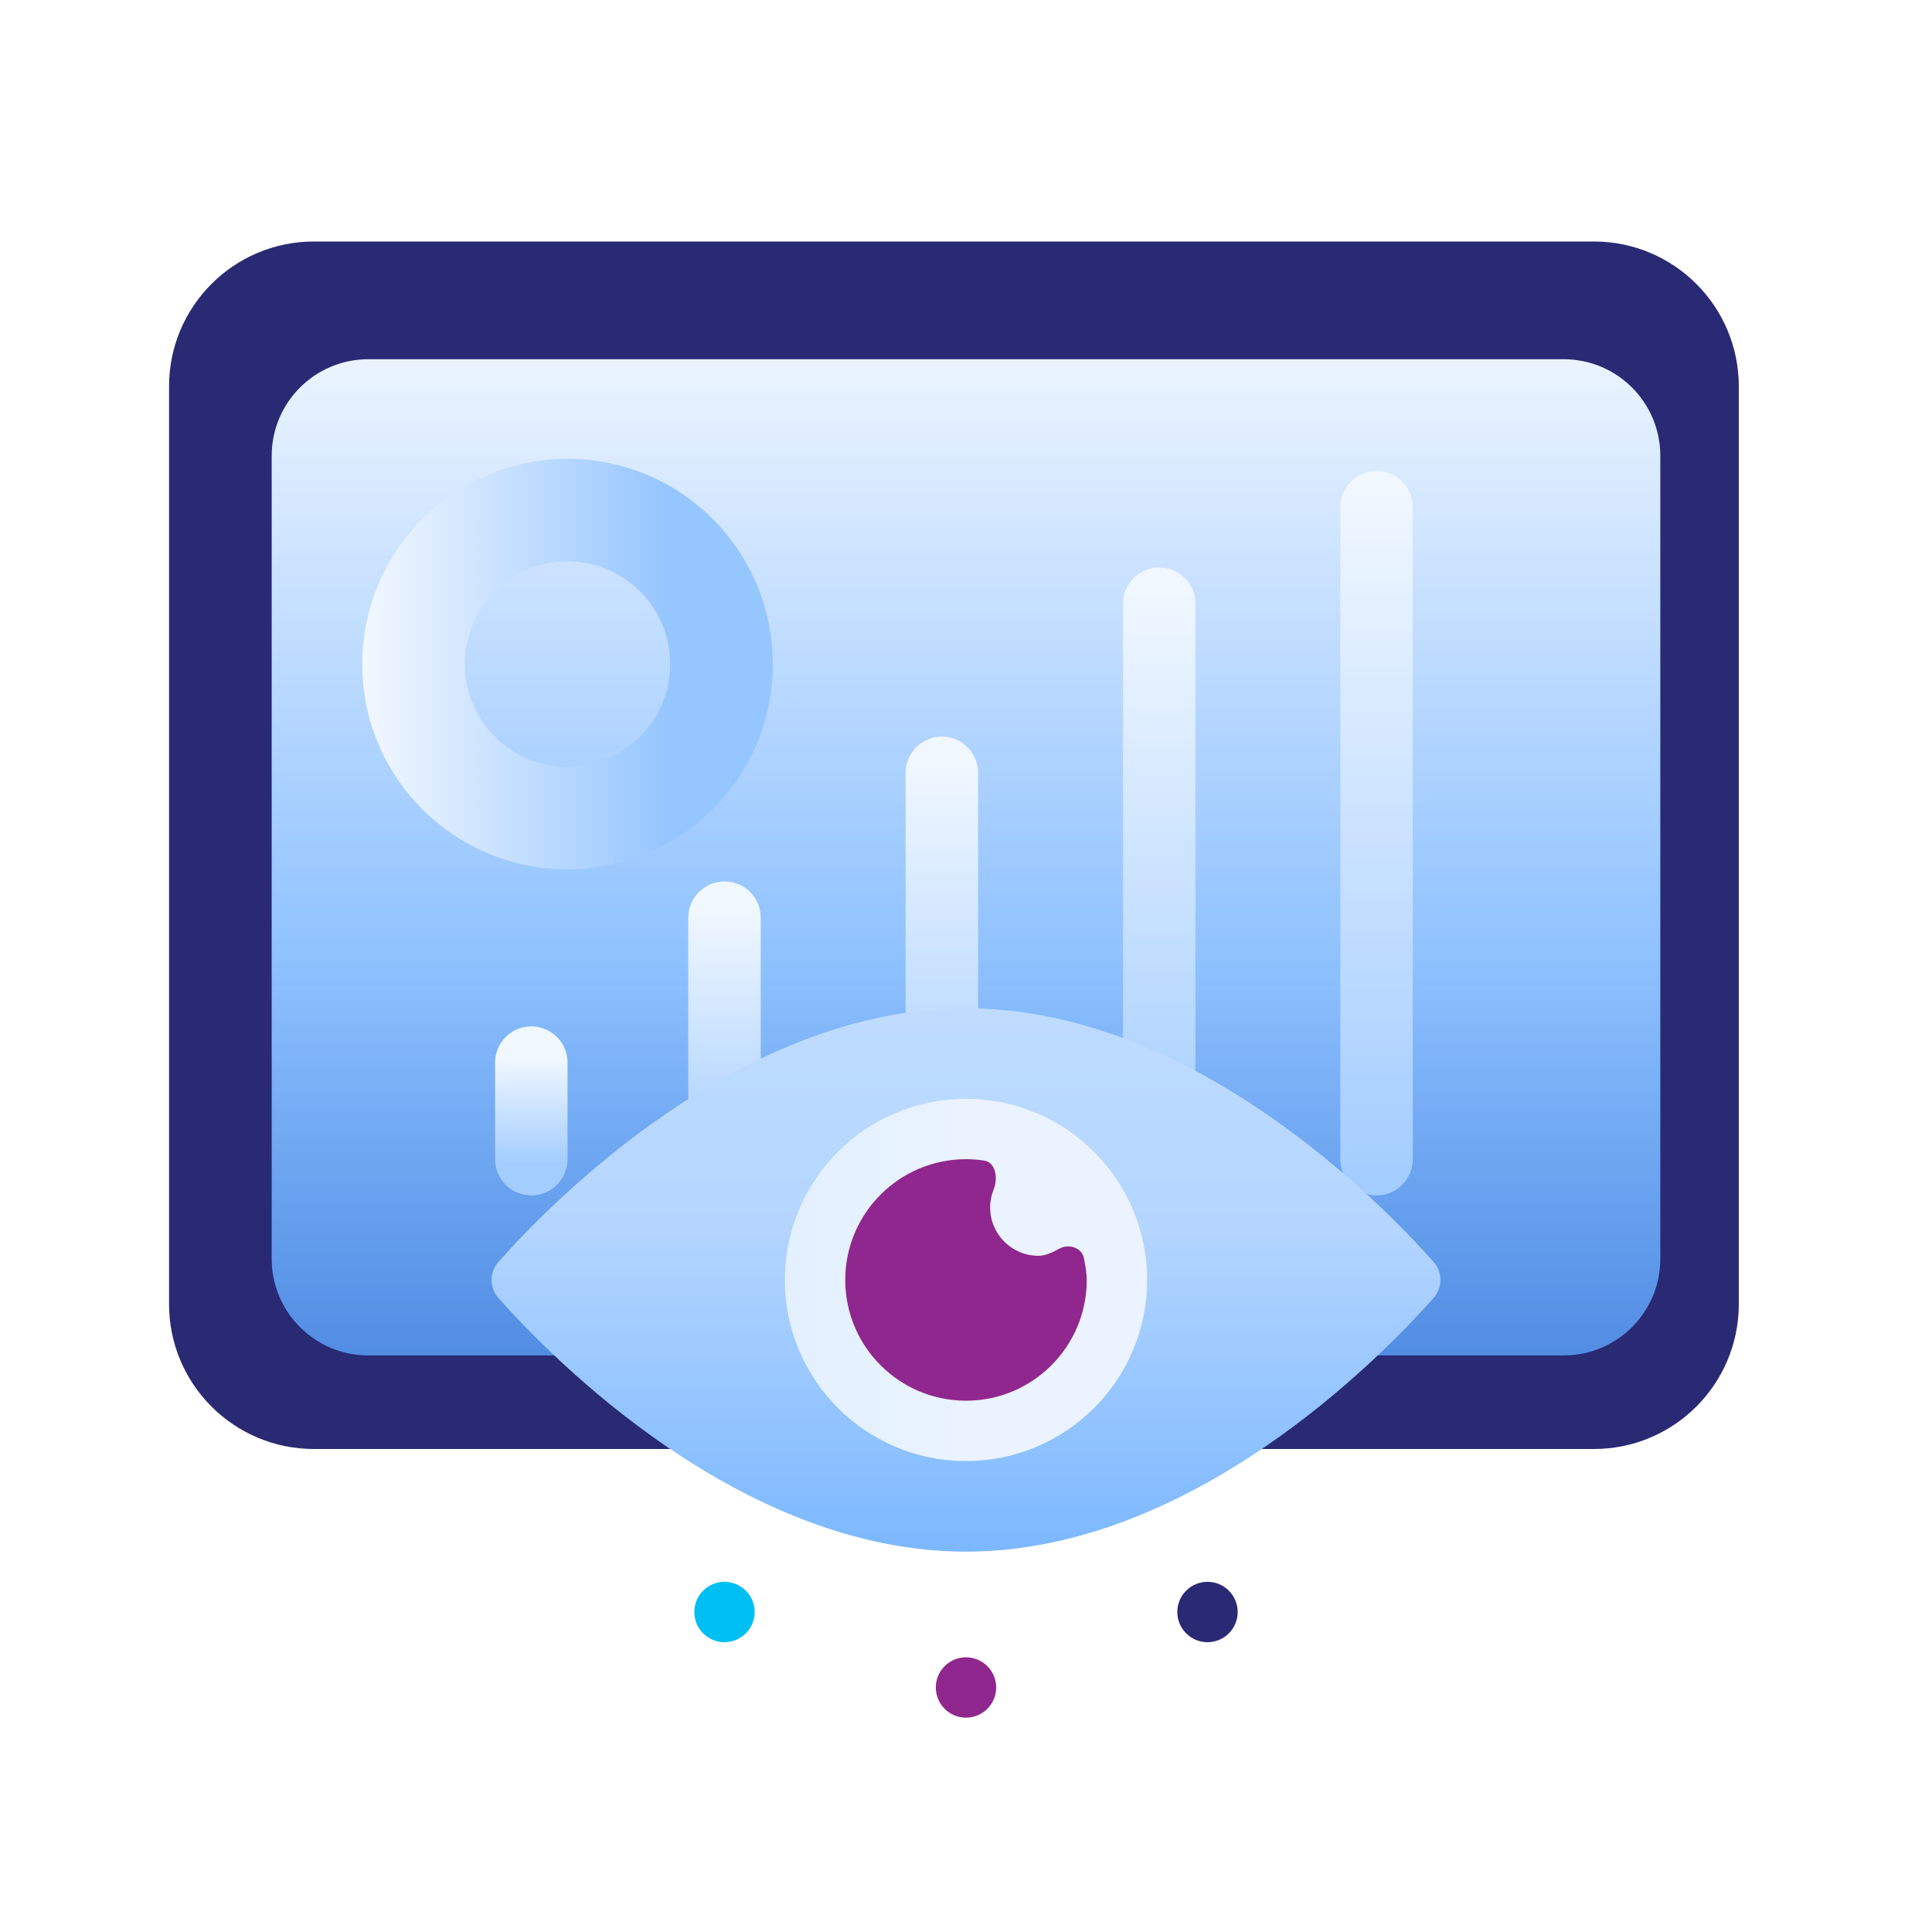
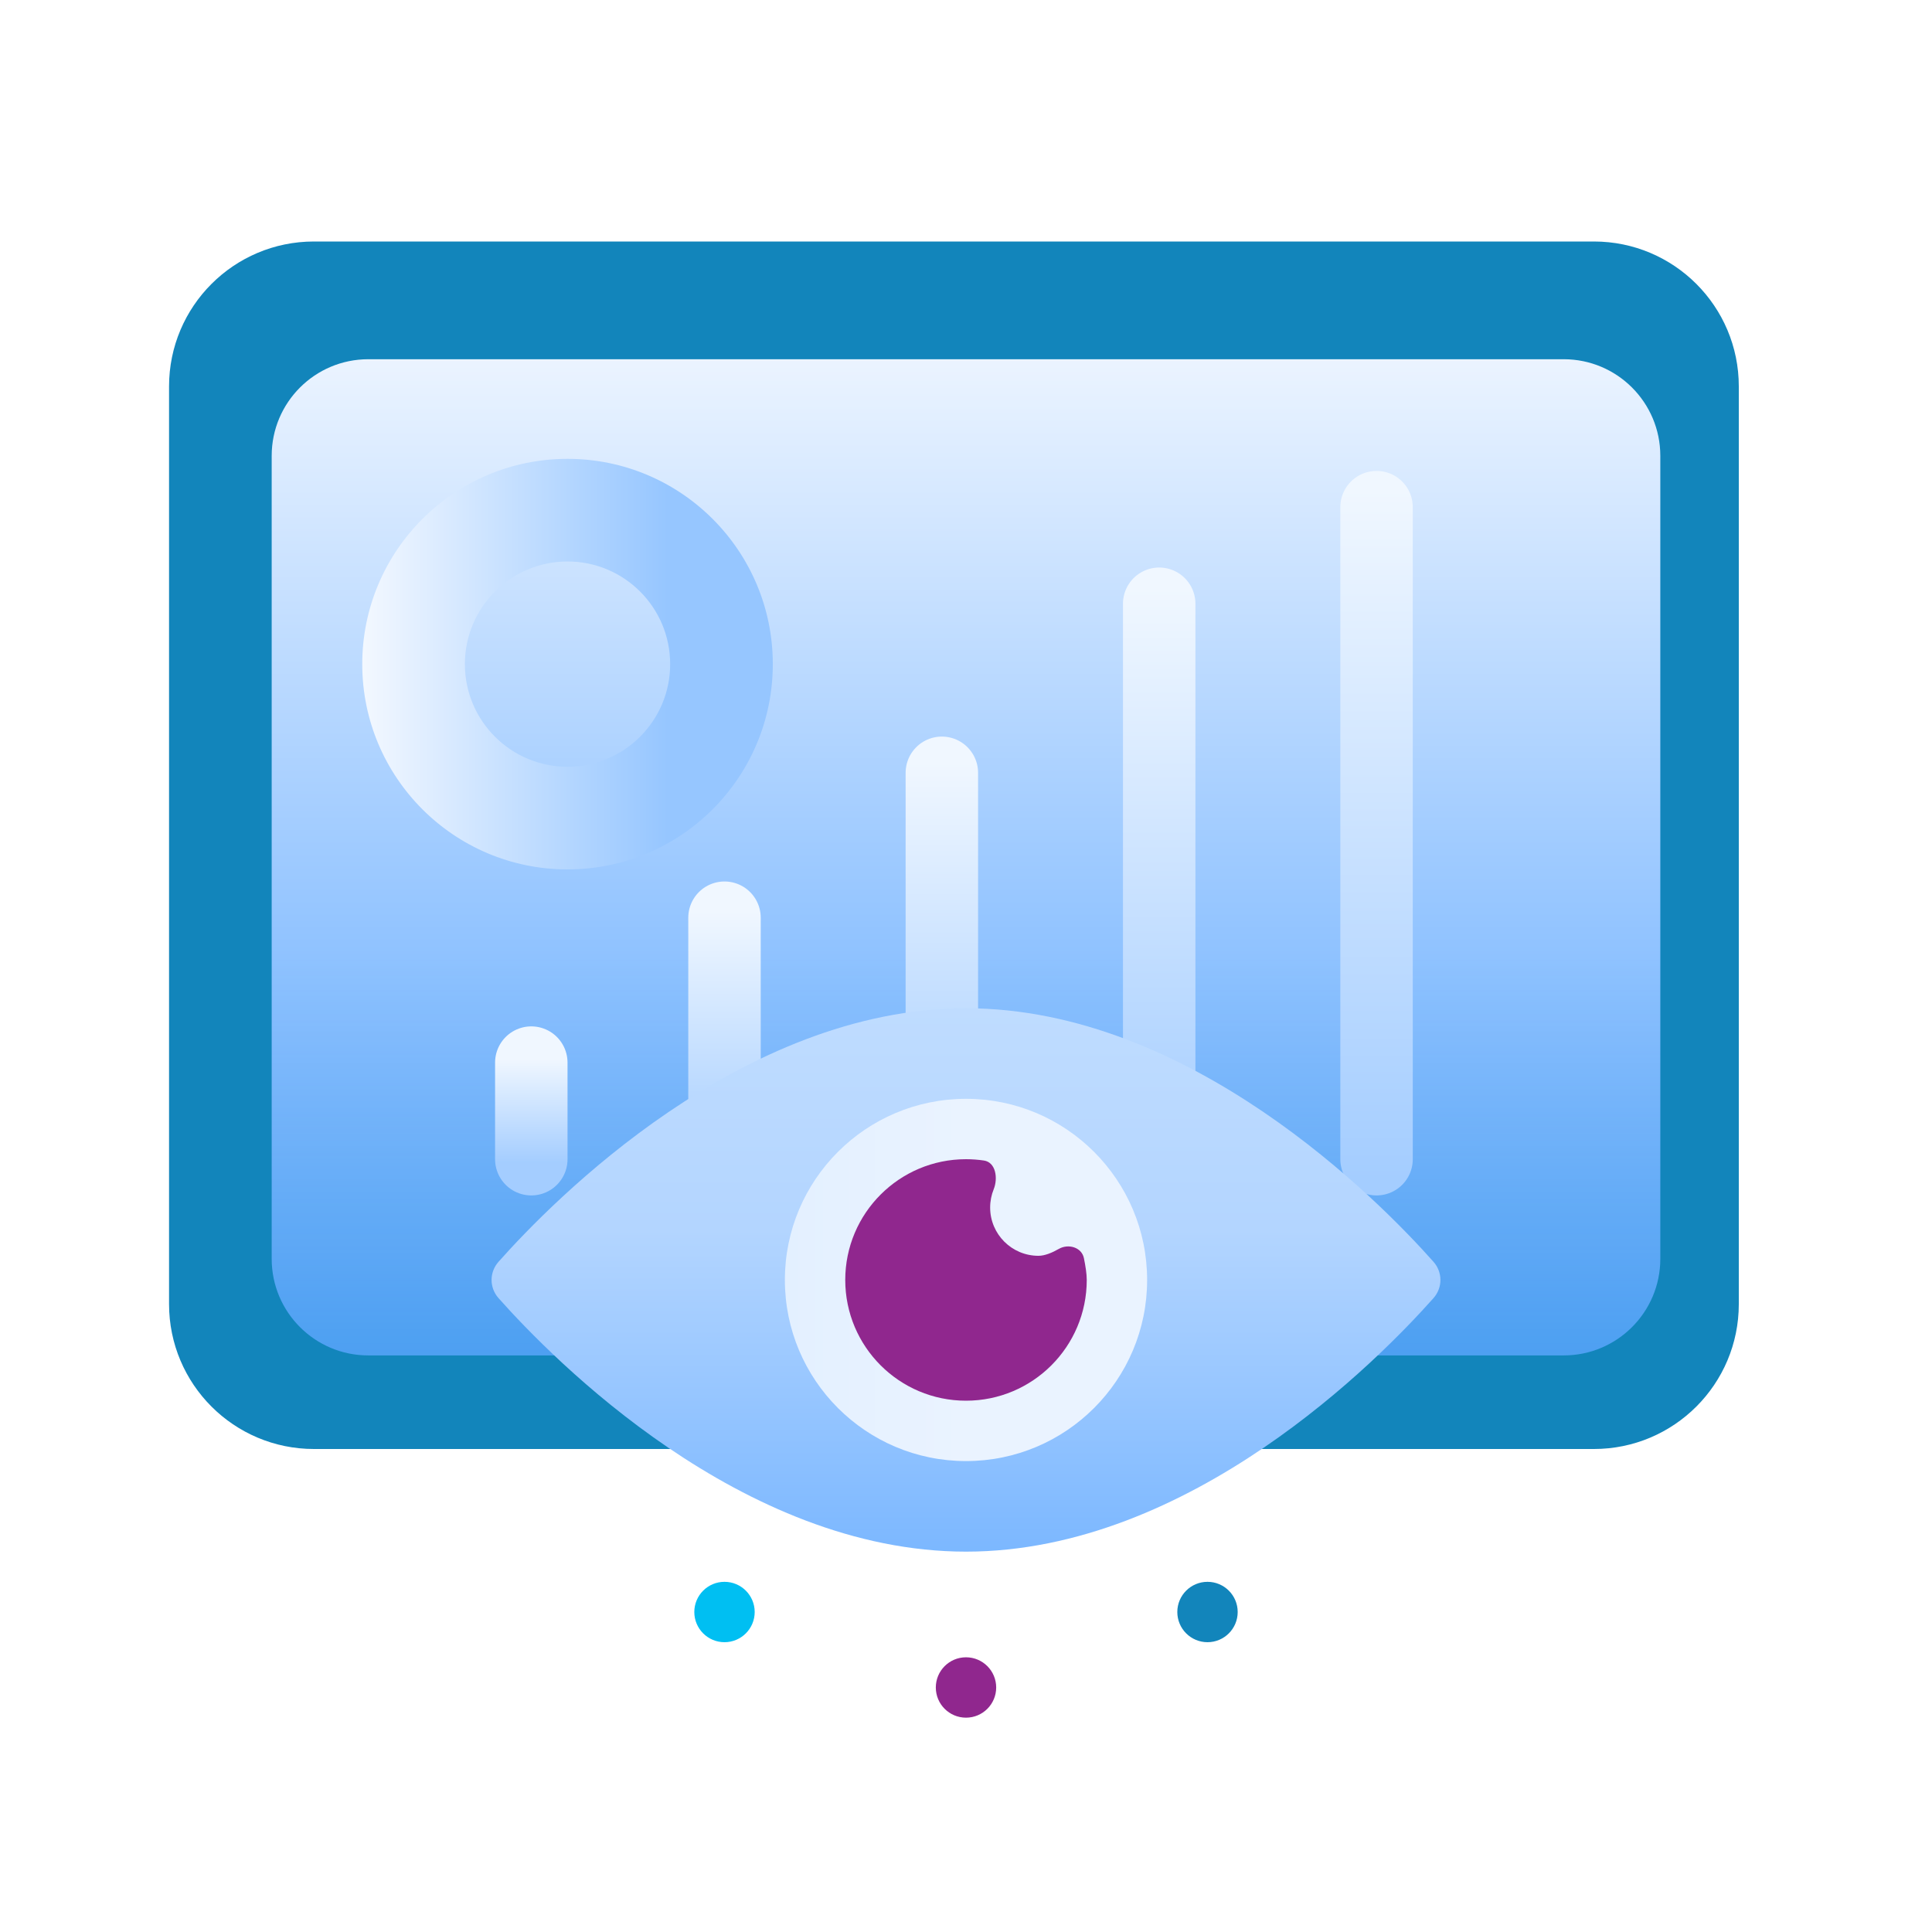
<svg xmlns="http://www.w3.org/2000/svg" width="80" height="80" viewBox="0 0 80 80" fill="none">
-   <rect x="7" y="10" width="65" height="50" rx="6" fill="#292974" />
-   <rect x="11.25" y="14.875" width="57.5" height="41.25" rx="4" fill="url(#paint0_linear_241_22743)" />
-   <path fill-rule="evenodd" clip-rule="evenodd" d="M23.5 36C28.194 36 32 32.194 32 27.5C32 22.806 28.194 19 23.5 19C18.806 19 15 22.806 15 27.5C15 32.194 18.806 36 23.5 36ZM23.5 31.75C25.847 31.75 27.75 29.847 27.75 27.5C27.75 25.153 25.847 23.25 23.5 23.25C21.153 23.25 19.25 25.153 19.25 27.5C19.25 29.847 21.153 31.75 23.5 31.75Z" fill="url(#paint1_linear_241_22743)" />
-   <path d="M22 44L22 48" stroke="url(#paint2_linear_241_22743)" stroke-width="3" stroke-linecap="round" />
-   <path d="M30 38L30 48" stroke="url(#paint3_linear_241_22743)" stroke-width="3" stroke-linecap="round" />
-   <path d="M39 32L39 48" stroke="url(#paint4_linear_241_22743)" stroke-width="3" stroke-linecap="round" />
-   <path d="M48 25L48 48" stroke="url(#paint5_linear_241_22743)" stroke-width="3" stroke-linecap="round" />
-   <path d="M57 21L57 48" stroke="url(#paint6_linear_241_22743)" stroke-width="3" stroke-linecap="round" />
-   <path d="M59.355 52.245C59.742 52.68 59.742 53.32 59.355 53.755C57.115 56.277 49.299 64.25 40 64.25C30.701 64.25 22.885 56.277 20.645 53.755C20.258 53.32 20.258 52.68 20.645 52.245C22.885 49.723 30.701 41.75 40 41.75C49.299 41.75 57.115 49.723 59.355 52.245Z" fill="url(#paint7_linear_241_22743)" />
-   <circle cx="40" cy="53" r="7.5" fill="url(#paint8_linear_241_22743)" />
+   <rect x="7" y="10" width="65" height="50" rx="6" fill="#1285BB" />
+   <rect x="11.25" y="14.875" width="57.5" height="41.25" rx="4" fill="url(#paint0_linear_1085_15246)" />
+   <path fill-rule="evenodd" clip-rule="evenodd" d="M23.5 36C28.194 36 32 32.194 32 27.5C32 22.806 28.194 19 23.5 19C18.806 19 15 22.806 15 27.5C15 32.194 18.806 36 23.5 36ZM23.5 31.75C25.847 31.75 27.75 29.847 27.75 27.5C27.75 25.153 25.847 23.25 23.5 23.25C21.153 23.25 19.25 25.153 19.25 27.5C19.25 29.847 21.153 31.75 23.5 31.75Z" fill="url(#paint1_linear_1085_15246)" />
+   <path d="M22 44L22 48" stroke="url(#paint2_linear_1085_15246)" stroke-width="3" stroke-linecap="round" />
+   <path d="M30 38L30 48" stroke="url(#paint3_linear_1085_15246)" stroke-width="3" stroke-linecap="round" />
+   <path d="M39 32L39 48" stroke="url(#paint4_linear_1085_15246)" stroke-width="3" stroke-linecap="round" />
+   <path d="M48 25L48 48" stroke="url(#paint5_linear_1085_15246)" stroke-width="3" stroke-linecap="round" />
+   <path d="M57 21L57 48" stroke="url(#paint6_linear_1085_15246)" stroke-width="3" stroke-linecap="round" />
+   <path d="M59.355 52.245C59.742 52.68 59.742 53.32 59.355 53.755C57.115 56.277 49.299 64.25 40 64.25C30.701 64.25 22.885 56.277 20.645 53.755C20.258 53.32 20.258 52.68 20.645 52.245C22.885 49.723 30.701 41.75 40 41.75C49.299 41.75 57.115 49.723 59.355 52.245Z" fill="url(#paint7_linear_1085_15246)" />
+   <circle cx="40" cy="53" r="7.5" fill="url(#paint8_linear_1085_15246)" />
  <path d="M40 58C42.761 58 45 55.761 45 53C45 52.746 44.947 52.412 44.882 52.096C44.789 51.648 44.241 51.487 43.844 51.714C43.568 51.872 43.263 52 43 52C41.895 52 41 51.105 41 50C41 49.735 41.052 49.482 41.145 49.25C41.332 48.789 41.235 48.128 40.743 48.055C40.501 48.019 40.252 48 40 48C37.239 48 35 50.239 35 53C35 55.761 37.239 58 40 58Z" fill="#90278E" />
  <circle cx="30" cy="66.75" r="1.25" fill="#00BFF2" />
  <circle cx="40" cy="69.875" r="1.25" fill="#90278E" />
-   <circle cx="50" cy="66.75" r="1.25" fill="#292974" />
+   <circle cx="50" cy="66.75" r="1.25" fill="#1285BB" />
  <defs>
-     <linearGradient id="paint0_linear_241_22743" x1="40" y1="12.688" x2="40" y2="56.125" gradientUnits="userSpaceOnUse">
+     <linearGradient id="paint0_linear_1085_15246" x1="40" y1="12.688" x2="40" y2="56.125" gradientUnits="userSpaceOnUse">
      <stop stop-color="#F3F8FF" />
      <stop offset="0.62" stop-color="#8FC2FF" />
      <stop offset="1" stop-color="#5CA6FF" stop-opacity="0.8" />
    </linearGradient>
-     <linearGradient id="paint1_linear_241_22743" x1="27.638" y1="27.5" x2="15" y2="27.5" gradientUnits="userSpaceOnUse">
+     <linearGradient id="paint1_linear_1085_15246" x1="27.638" y1="27.5" x2="15" y2="27.5" gradientUnits="userSpaceOnUse">
      <stop stop-color="#96C6FF" />
      <stop offset="1" stop-color="#F3F8FF" />
    </linearGradient>
-     <linearGradient id="paint2_linear_241_22743" x1="21" y1="43.862" x2="21" y2="48.138" gradientUnits="userSpaceOnUse">
+     <linearGradient id="paint2_linear_1085_15246" x1="21" y1="43.862" x2="21" y2="48.138" gradientUnits="userSpaceOnUse">
      <stop stop-color="#F0F7FF" />
      <stop offset="1" stop-color="#A4CDFF" />
    </linearGradient>
-     <linearGradient id="paint3_linear_241_22743" x1="-788850" y1="37.69" x2="-788850" y2="48.379" gradientUnits="userSpaceOnUse">
+     <linearGradient id="paint3_linear_1085_15246" x1="-788850" y1="37.69" x2="-788850" y2="48.379" gradientUnits="userSpaceOnUse">
      <stop stop-color="#F0F7FF" />
      <stop offset="1" stop-color="#A4CDFF" />
    </linearGradient>
-     <linearGradient id="paint4_linear_241_22743" x1="-788841" y1="31.483" x2="-788841" y2="48.586" gradientUnits="userSpaceOnUse">
+     <linearGradient id="paint4_linear_1085_15246" x1="-788841" y1="31.483" x2="-788841" y2="48.586" gradientUnits="userSpaceOnUse">
      <stop stop-color="#F0F7FF" />
      <stop offset="1" stop-color="#A4CDFF" />
    </linearGradient>
-     <linearGradient id="paint5_linear_241_22743" x1="-788832" y1="24.241" x2="-788832" y2="48.828" gradientUnits="userSpaceOnUse">
+     <linearGradient id="paint5_linear_1085_15246" x1="-788832" y1="24.241" x2="-788832" y2="48.828" gradientUnits="userSpaceOnUse">
      <stop stop-color="#F0F7FF" />
      <stop offset="1" stop-color="#A4CDFF" />
    </linearGradient>
-     <linearGradient id="paint6_linear_241_22743" x1="-788823" y1="20.103" x2="-788823" y2="48.965" gradientUnits="userSpaceOnUse">
+     <linearGradient id="paint6_linear_1085_15246" x1="-788823" y1="20.103" x2="-788823" y2="48.965" gradientUnits="userSpaceOnUse">
      <stop stop-color="#F0F7FF" />
      <stop offset="1" stop-color="#A4CDFF" />
    </linearGradient>
-     <linearGradient id="paint7_linear_241_22743" x1="40" y1="41.75" x2="40" y2="64.875" gradientUnits="userSpaceOnUse">
+     <linearGradient id="paint7_linear_1085_15246" x1="40" y1="41.75" x2="40" y2="64.875" gradientUnits="userSpaceOnUse">
      <stop stop-color="#BFDCFF" />
      <stop offset="0.396" stop-color="#B3D5FF" />
      <stop offset="1" stop-color="#79B6FF" />
    </linearGradient>
-     <linearGradient id="paint8_linear_241_22743" x1="47.5" y1="53" x2="32.5" y2="53" gradientUnits="userSpaceOnUse">
+     <linearGradient id="paint8_linear_1085_15246" x1="47.5" y1="53" x2="32.5" y2="53" gradientUnits="userSpaceOnUse">
      <stop stop-color="#EAF3FF" />
      <stop offset="0.505" stop-color="#EAF3FF" />
      <stop offset="1" stop-color="#E3F0FF" />
    </linearGradient>
  </defs>
</svg>
